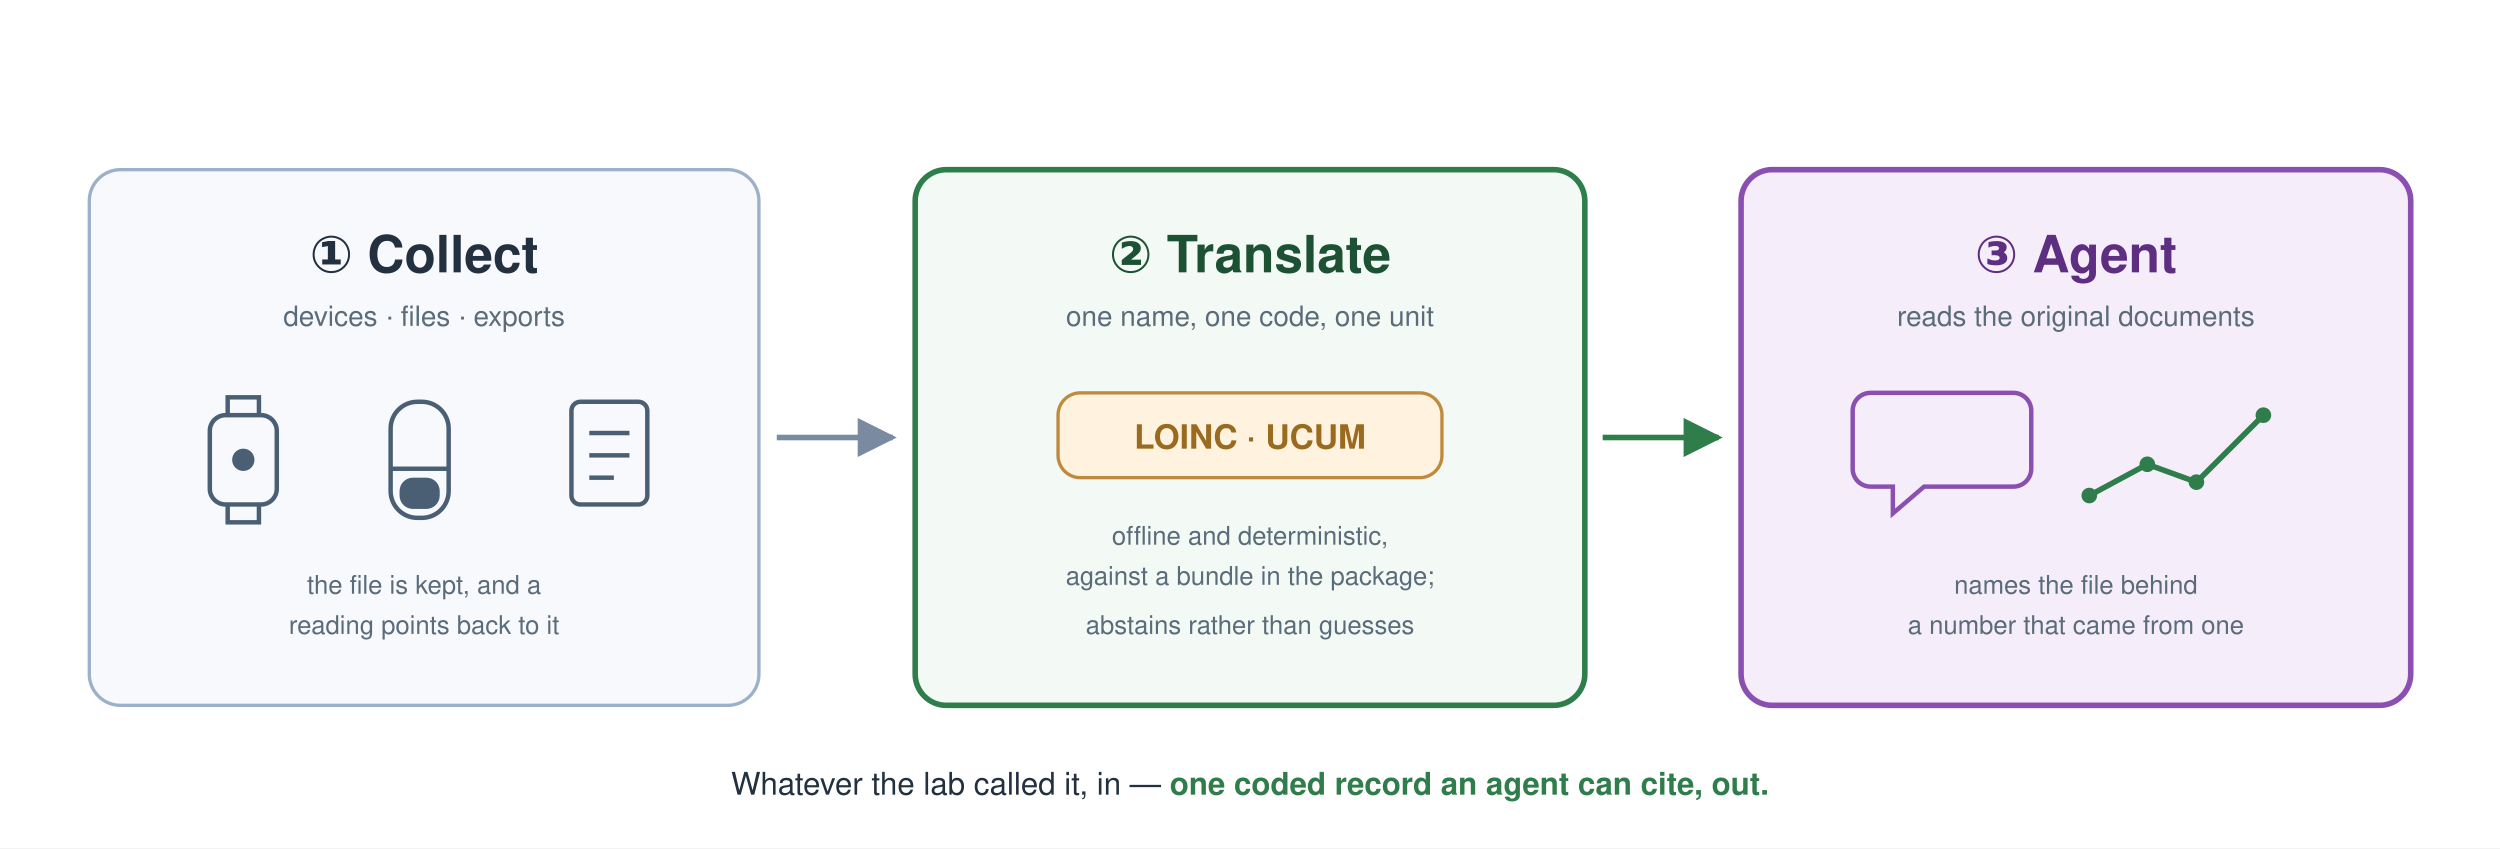
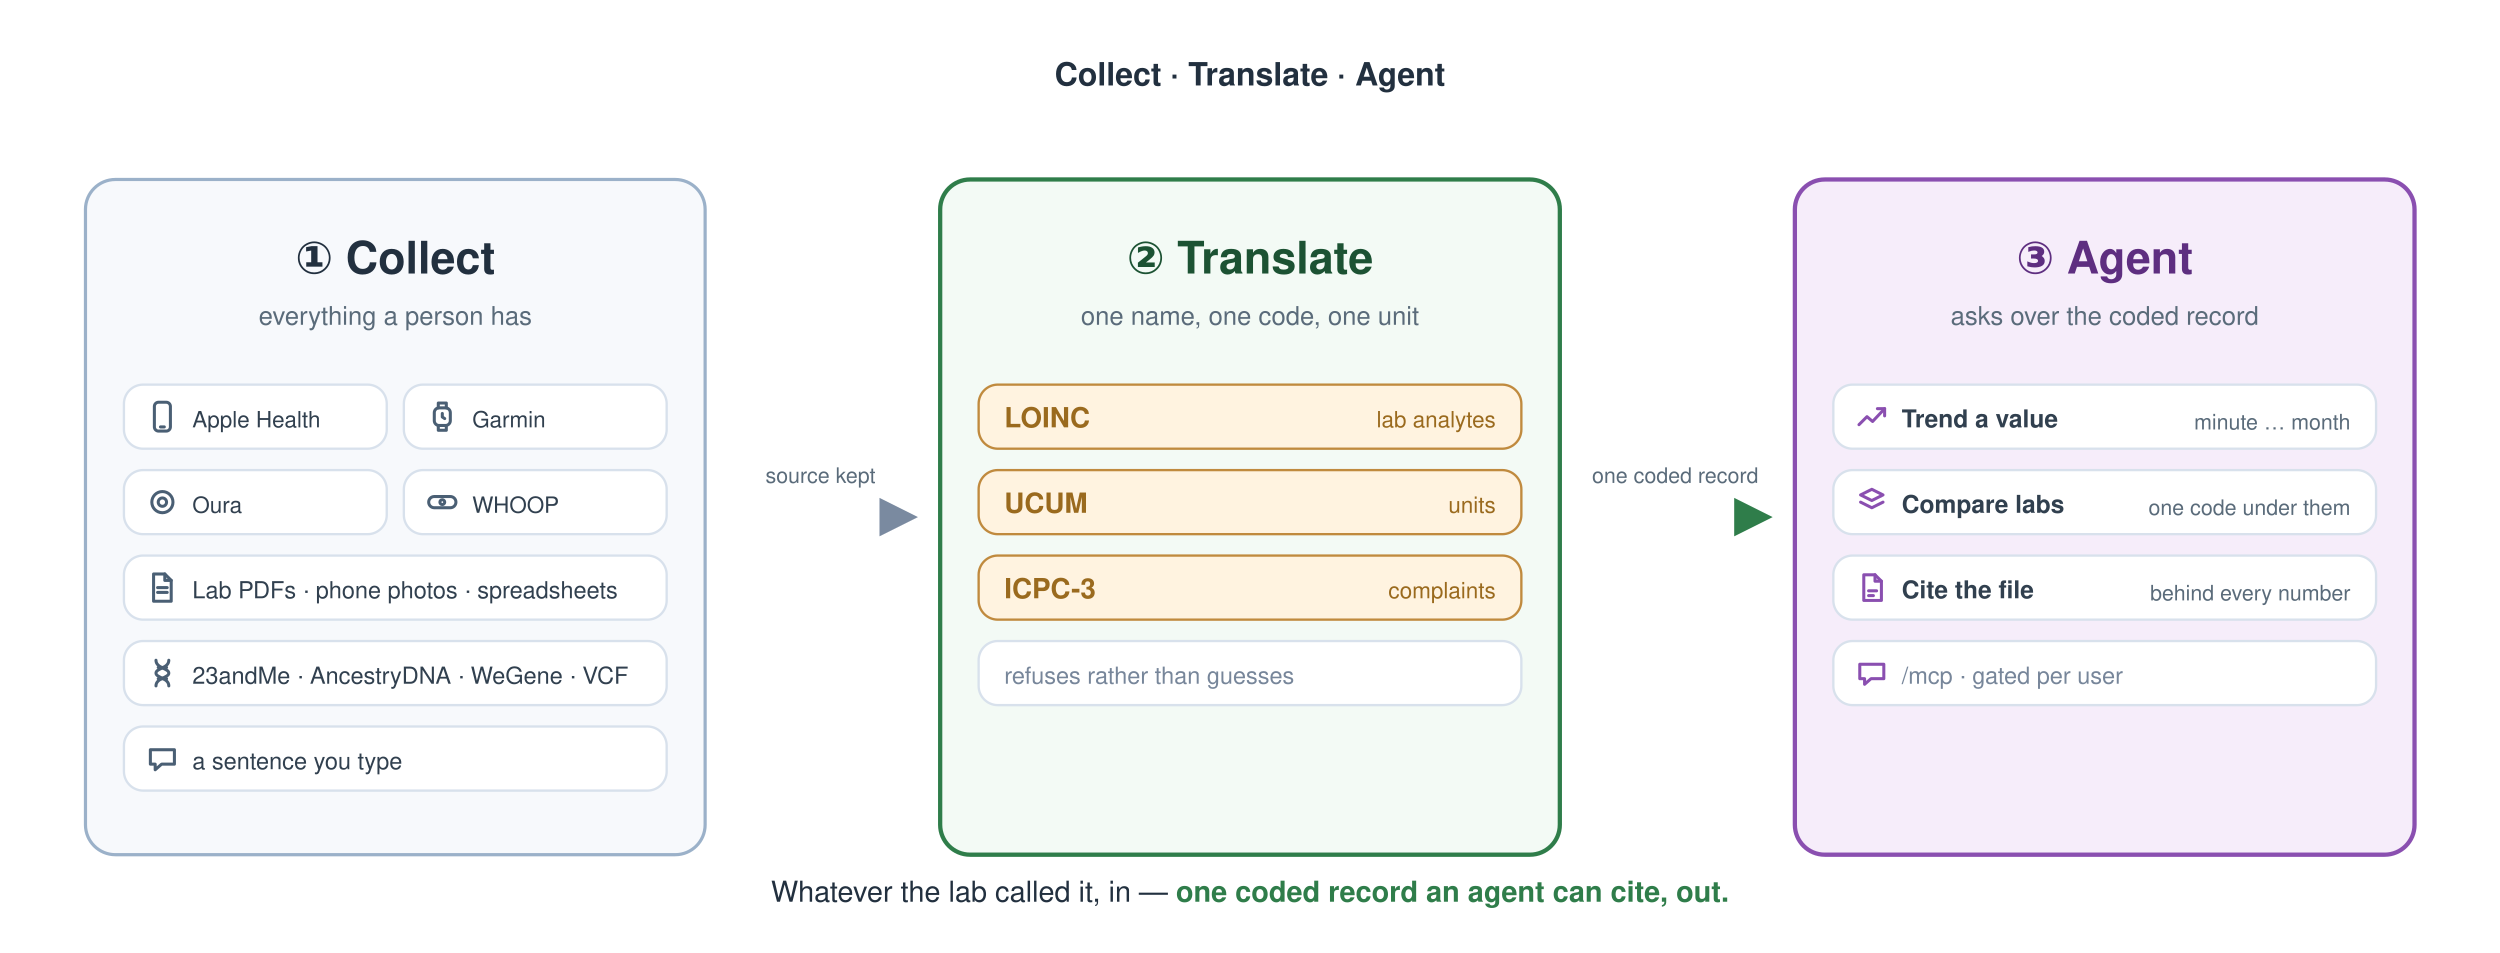
- <svg xmlns="http://www.w3.org/2000/svg" viewBox="0 0 1120 380" width="1120" height="380" font-family="Helvetica, Arial, sans-serif" role="img" aria-label="Collect, Translate, Agent: three stages, left to right">
-   <rect width="1120" height="380" fill="#ffffff" />
+ <svg xmlns="http://www.w3.org/2000/svg" viewBox="0 0 1170 446" width="1170" height="446" font-family="Helvetica, Arial, sans-serif" role="img" aria-label="Collect, Translate, Agent: three stages, left to right">
+   <rect width="1170" height="446" fill="#ffffff" />
  <defs>
-     <marker id="raw" viewBox="0 0 10 10" refX="9" refY="5" markerWidth="7" markerHeight="7" orient="auto-start-reverse">
+     <marker id="raw" viewBox="0 0 10 10" refX="8" refY="5" markerWidth="6" markerHeight="6" orient="auto-start-reverse">
      <path d="M0 0 L10 5 L0 10 z" fill="#7a8aa0" />
    </marker>
-     <marker id="std" viewBox="0 0 10 10" refX="9" refY="5" markerWidth="7" markerHeight="7" orient="auto-start-reverse">
+     <marker id="std" viewBox="0 0 10 10" refX="8" refY="5" markerWidth="6" markerHeight="6" orient="auto-start-reverse">
      <path d="M0 0 L10 5 L0 10 z" fill="#2f7d4a" />
    </marker>
+     <linearGradient id="grad-raw" x1="0" y1="0" x2="1" y2="0">
+       <stop offset="0" stop-color="#ffffff" stop-opacity="0" />
+       <stop offset="0.45" stop-color="#7a8aa0" stop-opacity="0.85" />
+       <stop offset="1" stop-color="#7a8aa0" />
+     </linearGradient>
+     <linearGradient id="grad-std" x1="0" y1="0" x2="1" y2="0">
+       <stop offset="0" stop-color="#ffffff" stop-opacity="0" />
+       <stop offset="0.45" stop-color="#2f7d4a" stop-opacity="0.85" />
+       <stop offset="1" stop-color="#2f7d4a" />
+     </linearGradient>
  </defs>
-   <rect x="40" y="76" width="300" height="240" rx="14" fill="#f7f9fc" stroke="#9bb1c9" stroke-width="1.5" />
-   <text x="190" y="122" text-anchor="middle" font-size="23" font-weight="bold" fill="#22303f">① Collect</text>
-   <text x="190" y="146" text-anchor="middle" font-size="12.5" font-weight="normal" fill="#5a6b7a">devices · files · exports</text>
-   <g stroke="#4a5f74" stroke-width="2" fill="none">
-     <rect x="94" y="186" width="30" height="40" rx="7" />
-     <path d="M102 186 v-8 h14 v8 M102 226 v8 h14 v-8" />
-     <circle cx="109" cy="206" r="5" fill="#4a5f74" stroke="none" />
-     <rect x="175" y="180" width="26" height="52" rx="12" />
-     <path d="M175 210 h26" />
-     <rect x="179" y="214" width="18" height="14" rx="6" fill="#4a5f74" stroke="none" />
-     <rect x="256" y="180" width="34" height="46" rx="4" />
-     <path d="M264 194 h18 M264 204 h18 M264 214 h11" />
+   <text x="585" y="40" text-anchor="middle" font-size="15" font-weight="bold" fill="#22303f">Collect · Translate · Agent</text>
+   <rect x="40" y="84" width="290" height="316" rx="14" fill="#f7f9fc" stroke="#9bb1c9" stroke-width="1.5" />
+   <text x="185" y="128" text-anchor="middle" font-size="21" font-weight="bold" fill="#22303f">① Collect</text>
+   <text x="185" y="152" text-anchor="middle" font-size="12" font-weight="normal" fill="#5a6b7a">everything a person has</text>
+   <rect x="58.0" y="180" width="123.0" height="30" rx="9" fill="#ffffff" stroke="#d8e1ec" stroke-width="1.1" />
+   <g transform="translate(67.0,186) scale(0.75)" fill="none" stroke="#4a5f74" stroke-width="1.9" stroke-linecap="round" stroke-linejoin="round">
+     <rect x="7" y="3" width="10" height="18" rx="2.6" />
+     <path d="M10.8 18.4h2.4" />
  </g>
-   <text x="190" y="266" text-anchor="middle" font-size="11.5" font-weight="normal" fill="#5a6b7a">the file is kept, and a</text>
-   <text x="190" y="284" text-anchor="middle" font-size="11.5" font-weight="normal" fill="#5a6b7a">reading points back to it</text>
-   <rect x="410" y="76" width="300" height="240" rx="14" fill="#f3faf5" stroke="#2f7d4a" stroke-width="2.5" />
-   <text x="560" y="122" text-anchor="middle" font-size="23" font-weight="bold" fill="#1c5233">② Translate</text>
-   <text x="560" y="146" text-anchor="middle" font-size="12.5" font-weight="normal" fill="#5a6b7a">one name, one code, one unit</text>
-   <rect x="474" y="176" width="172" height="38" rx="10" fill="#fff3e0" stroke="#c08a3e" stroke-width="1.5" />
-   <text x="560" y="201" text-anchor="middle" font-size="15" font-weight="bold" fill="#9a6a1e">LOINC · UCUM</text>
-   <text x="560" y="244" text-anchor="middle" font-size="11.5" font-weight="normal" fill="#5a6b7a">offline and deterministic,</text>
-   <text x="560" y="262" text-anchor="middle" font-size="11.5" font-weight="normal" fill="#5a6b7a">against a bundle in the package;</text>
-   <text x="560" y="284" text-anchor="middle" font-size="11.5" font-weight="normal" fill="#5a6b7a">abstains rather than guesses</text>
-   <rect x="780" y="76" width="300" height="240" rx="14" fill="#f6edfa" stroke="#8a4fb0" stroke-width="2.5" />
-   <text x="930" y="122" text-anchor="middle" font-size="23" font-weight="bold" fill="#5e2e80">③ Agent</text>
-   <text x="930" y="146" text-anchor="middle" font-size="12.5" font-weight="normal" fill="#5a6b7a">reads the original documents</text>
-   <g stroke="#8a4fb0" stroke-width="2" fill="none">
-     <path d="M838 176 h64 a8 8 0 0 1 8 8 v26 a8 8 0 0 1 -8 8 h-40 l-14 12 v-12 h-10 a8 8 0 0 1 -8 -8 v-26 a8 8 0 0 1 8 -8 z" />
-     <path d="M936 222 l26 -14 l22 8 l30 -30" stroke="#2f7d4a" stroke-width="2.5" />
+   <text x="90.0" y="200" text-anchor="start" font-size="10.5" font-weight="normal" fill="#31404f">Apple Health</text>
+   <rect x="189.0" y="180" width="123.0" height="30" rx="9" fill="#ffffff" stroke="#d8e1ec" stroke-width="1.1" />
+   <g transform="translate(198.0,186) scale(0.75)" fill="none" stroke="#4a5f74" stroke-width="1.9" stroke-linecap="round" stroke-linejoin="round">
+     <rect x="7" y="6.5" width="10" height="11" rx="3" />
+     <path d="M9.5 6.5V3.5h5v3M9.5 17.5v3h5v-3" />
+     <path d="M12 10v2.2l1.5 1" />
  </g>
-   <circle cx="936" cy="222" r="3.5" fill="#2f7d4a" />
-   <circle cx="962" cy="208" r="3.5" fill="#2f7d4a" />
-   <circle cx="984" cy="216" r="3.5" fill="#2f7d4a" />
-   <circle cx="1014" cy="186" r="3.5" fill="#2f7d4a" />
-   <text x="930" y="266" text-anchor="middle" font-size="11.5" font-weight="normal" fill="#5a6b7a">names the file behind</text>
-   <text x="930" y="284" text-anchor="middle" font-size="11.5" font-weight="normal" fill="#5a6b7a">a number that came from one</text>
-   <path d="M348 196 H400" stroke="#7a8aa0" stroke-width="2.5" fill="none" marker-end="url(#raw)" />
-   <path d="M718 196 H770" stroke="#2f7d4a" stroke-width="2.5" fill="none" marker-end="url(#std)" />
-   <text x="560" y="356" text-anchor="middle" font-size="14" fill="#22303f">Whatever the lab called it, in — <tspan font-weight="bold" fill="#2f7d4a">one coded record an agent can cite, out.</tspan>
+   <text x="221.0" y="200" text-anchor="start" font-size="10.5" font-weight="normal" fill="#31404f">Garmin</text>
+   <rect x="58.0" y="220" width="123.0" height="30" rx="9" fill="#ffffff" stroke="#d8e1ec" stroke-width="1.1" />
+   <g transform="translate(67.0,226) scale(0.75)" fill="none" stroke="#4a5f74" stroke-width="1.9" stroke-linecap="round" stroke-linejoin="round">
+     <circle cx="12" cy="12" r="6.6" />
+     <circle cx="12" cy="12" r="2.6" />
+   </g>
+   <text x="90.0" y="240" text-anchor="start" font-size="10.5" font-weight="normal" fill="#31404f">Oura</text>
+   <rect x="189.0" y="220" width="123.0" height="30" rx="9" fill="#ffffff" stroke="#d8e1ec" stroke-width="1.1" />
+   <g transform="translate(198.0,226) scale(0.75)" fill="none" stroke="#4a5f74" stroke-width="1.9" stroke-linecap="round" stroke-linejoin="round">
+     <rect x="3.5" y="8.5" width="17" height="7" rx="3.5" />
+     <circle cx="12" cy="12" r="1.5" />
+   </g>
+   <text x="221.0" y="240" text-anchor="start" font-size="10.5" font-weight="normal" fill="#31404f">WHOOP</text>
+   <rect x="58" y="260" width="254" height="30" rx="9" fill="#ffffff" stroke="#d8e1ec" stroke-width="1.1" />
+   <g transform="translate(67,266) scale(0.75)" fill="none" stroke="#4a5f74" stroke-width="1.9" stroke-linecap="round" stroke-linejoin="round">
+     <path d="M6.5 3.5h7l4 4v13h-11z" />
+     <path d="M13.5 3.5v4h4" />
+     <path d="M9 12h6M9 15h6" />
+   </g>
+   <text x="90" y="280" text-anchor="start" font-size="11" font-weight="normal" fill="#31404f">Lab PDFs · phone photos · spreadsheets</text>
+   <rect x="58" y="300" width="254" height="30" rx="9" fill="#ffffff" stroke="#d8e1ec" stroke-width="1.1" />
+   <g transform="translate(67,306) scale(0.75)" fill="none" stroke="#4a5f74" stroke-width="1.9" stroke-linecap="round" stroke-linejoin="round">
+     <path d="M8 4c0 5 8 5 8 8s-8 3-8 8" />
+     <path d="M16 4c0 5-8 5-8 8s8 3 8 8" />
+     <path d="M9.4 8.5h5.2M9.4 15.5h5.2" />
+   </g>
+   <text x="90" y="320" text-anchor="start" font-size="11" font-weight="normal" fill="#31404f">23andMe · AncestryDNA · WeGene · VCF</text>
+   <rect x="58" y="340" width="254" height="30" rx="9" fill="#ffffff" stroke="#d8e1ec" stroke-width="1.1" />
+   <g transform="translate(67,346) scale(0.75)" fill="none" stroke="#4a5f74" stroke-width="1.9" stroke-linecap="round" stroke-linejoin="round">
+     <path d="M4.5 6.5h15v9h-8l-4 3.5v-3.5h-3z" />
+   </g>
+   <text x="90" y="360" text-anchor="start" font-size="11" font-weight="normal" fill="#31404f">a sentence you type</text>
+   <rect x="440" y="84" width="290" height="316" rx="14" fill="#f3faf5" stroke="#2f7d4a" stroke-width="2" />
+   <text x="585" y="128" text-anchor="middle" font-size="21" font-weight="bold" fill="#1c5233">② Translate</text>
+   <text x="585" y="152" text-anchor="middle" font-size="12" font-weight="normal" fill="#5a6b7a">one name, one code, one unit</text>
+   <rect x="458" y="180" width="254" height="30" rx="9" fill="#fff3e0" stroke="#c08a3e" stroke-width="1.1" />
+   <text x="470" y="200" text-anchor="start" font-size="13" font-weight="bold" fill="#9a6a1e">LOINC</text>
+   <text x="700" y="200" text-anchor="end" font-size="10.5" font-weight="normal" fill="#9a6a1e">lab analytes</text>
+   <rect x="458" y="220" width="254" height="30" rx="9" fill="#fff3e0" stroke="#c08a3e" stroke-width="1.1" />
+   <text x="470" y="240" text-anchor="start" font-size="13" font-weight="bold" fill="#9a6a1e">UCUM</text>
+   <text x="700" y="240" text-anchor="end" font-size="10.5" font-weight="normal" fill="#9a6a1e">units</text>
+   <rect x="458" y="260" width="254" height="30" rx="9" fill="#fff3e0" stroke="#c08a3e" stroke-width="1.1" />
+   <text x="470" y="280" text-anchor="start" font-size="13" font-weight="bold" fill="#9a6a1e">ICPC-3</text>
+   <text x="700" y="280" text-anchor="end" font-size="10.5" font-weight="normal" fill="#9a6a1e">complaints</text>
+   <rect x="458" y="300" width="254" height="30" rx="9" fill="#ffffff" stroke="#d8e1ec" stroke-width="1.1" />
+   <text x="470" y="320" text-anchor="start" font-size="11" font-weight="normal" fill="#77869a">refuses rather than guesses</text>
+   <rect x="840" y="84" width="290" height="316" rx="14" fill="#f6edfa" stroke="#8a4fb0" stroke-width="2" />
+   <text x="985" y="128" text-anchor="middle" font-size="21" font-weight="bold" fill="#5e2e80">③ Agent</text>
+   <text x="985" y="152" text-anchor="middle" font-size="12" font-weight="normal" fill="#5a6b7a">asks over the coded record</text>
+   <rect x="858" y="180" width="254" height="30" rx="9" fill="#ffffff" stroke="#d8e1ec" stroke-width="1.1" />
+   <g transform="translate(867,186) scale(0.75)" fill="none" stroke="#8a4fb0" stroke-width="1.9" stroke-linecap="round" stroke-linejoin="round">
+     <path d="M4 17l5-5 3.5 3L20 7" />
+     <path d="M15.5 7H20v4.5" />
+   </g>
+   <text x="890" y="200" text-anchor="start" font-size="11.5" font-weight="bold" fill="#31404f">Trend a value</text>
+   <text x="1100" y="201" text-anchor="end" font-size="10" font-weight="normal" fill="#5a6b7a">minute … month</text>
+   <rect x="858" y="220" width="254" height="30" rx="9" fill="#ffffff" stroke="#d8e1ec" stroke-width="1.1" />
+   <g transform="translate(867,226) scale(0.75)" fill="none" stroke="#8a4fb0" stroke-width="1.9" stroke-linecap="round" stroke-linejoin="round">
+     <path d="M12 4l7 3.5-7 3.5-7-3.5z" />
+     <path d="M5 12l7 3.5 7-3.5" />
+   </g>
+   <text x="890" y="240" text-anchor="start" font-size="11.5" font-weight="bold" fill="#31404f">Compare labs</text>
+   <text x="1100" y="241" text-anchor="end" font-size="10" font-weight="normal" fill="#5a6b7a">one code under them</text>
+   <rect x="858" y="260" width="254" height="30" rx="9" fill="#ffffff" stroke="#d8e1ec" stroke-width="1.1" />
+   <g transform="translate(867,266) scale(0.75)" fill="none" stroke="#8a4fb0" stroke-width="1.9" stroke-linecap="round" stroke-linejoin="round">
+     <path d="M7 4h7l4 4v12H7z" />
+     <path d="M14 4v4h4" />
+     <path d="M10 14h5M10 17h3" />
+   </g>
+   <text x="890" y="280" text-anchor="start" font-size="11.5" font-weight="bold" fill="#31404f">Cite the file</text>
+   <text x="1100" y="281" text-anchor="end" font-size="10" font-weight="normal" fill="#5a6b7a">behind every number</text>
+   <rect x="858" y="300" width="254" height="30" rx="9" fill="#ffffff" stroke="#d8e1ec" stroke-width="1.1" />
+   <g transform="translate(867,306) scale(0.75)" fill="none" stroke="#8a4fb0" stroke-width="1.9" stroke-linecap="round" stroke-linejoin="round">
+     <path d="M4.5 6.5h15v9h-8l-4 3.5v-3.5h-3z" />
+   </g>
+   <text x="890" y="320" text-anchor="start" font-size="11" font-weight="normal" fill="#77869a">/mcp  ·  gated per user</text>
+   <path d="M342 242 H426" stroke="url(#grad-raw)" stroke-width="3" fill="none" stroke-linecap="round" marker-end="url(#raw)" />
+   <text x="384.0" y="226" text-anchor="middle" font-size="10" font-weight="normal" fill="#5a6b7a">source kept</text>
+   <path d="M742 242 H826" stroke="url(#grad-std)" stroke-width="3" fill="none" stroke-linecap="round" marker-end="url(#std)" />
+   <text x="784.0" y="226" text-anchor="middle" font-size="10" font-weight="normal" fill="#5a6b7a">one coded record</text>
+   <text x="585" y="422" text-anchor="middle" font-size="13.5" fill="#22303f">Whatever the lab called it, in — <tspan font-weight="bold" fill="#2f7d4a">one coded record an agent can cite, out.</tspan>
  </text>
</svg>
